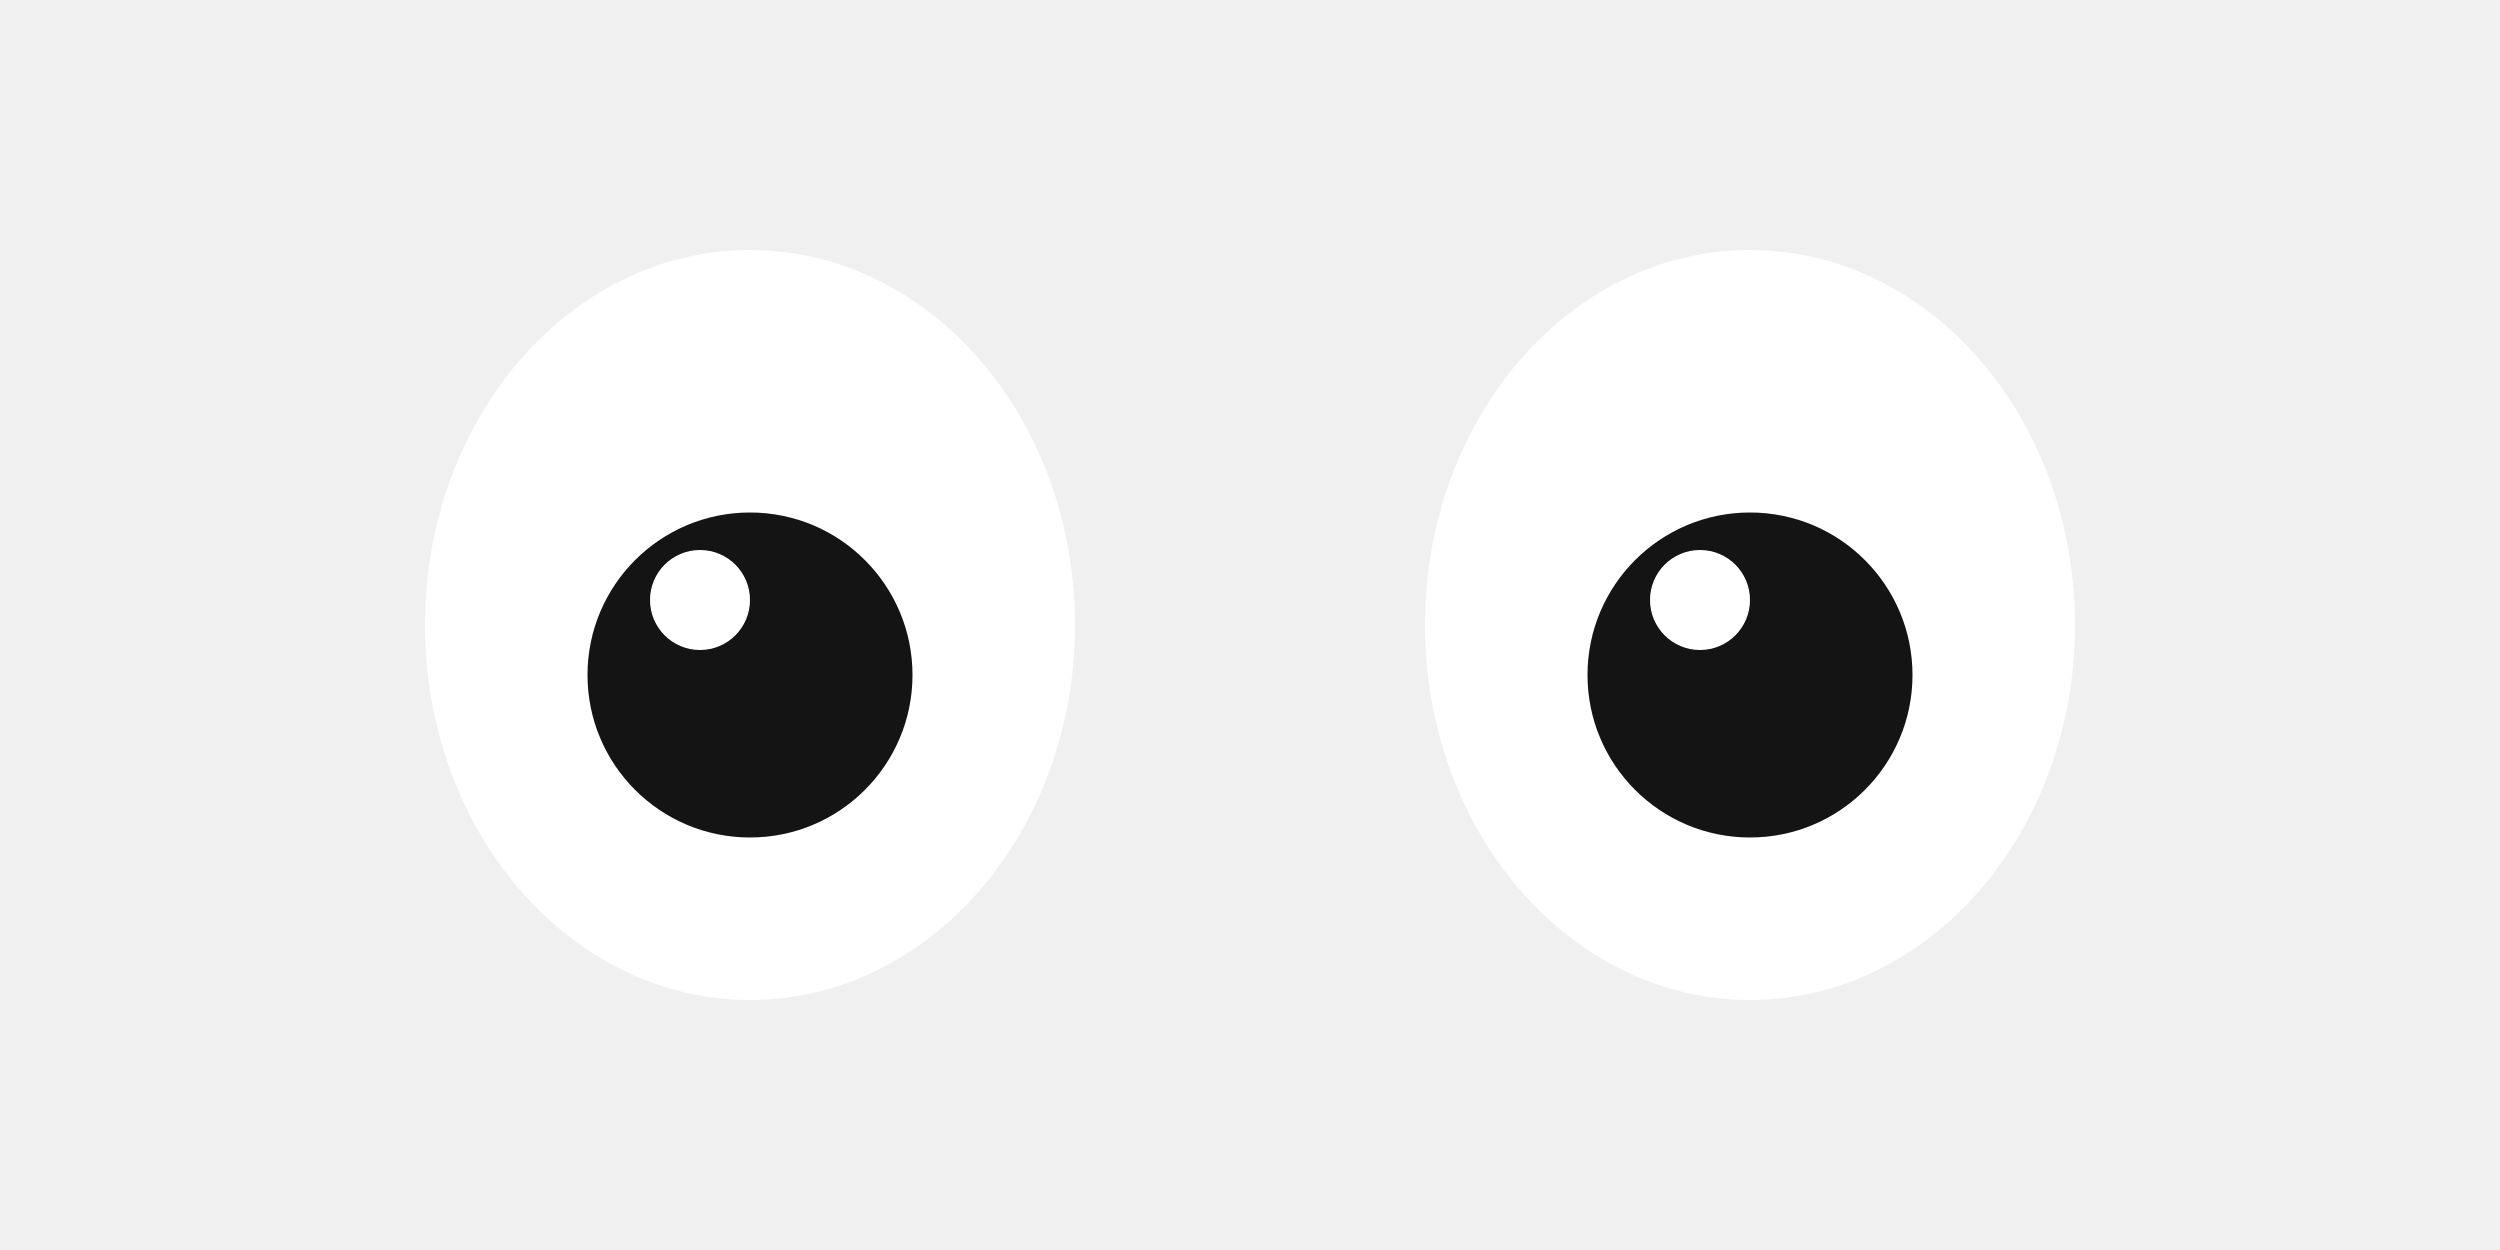
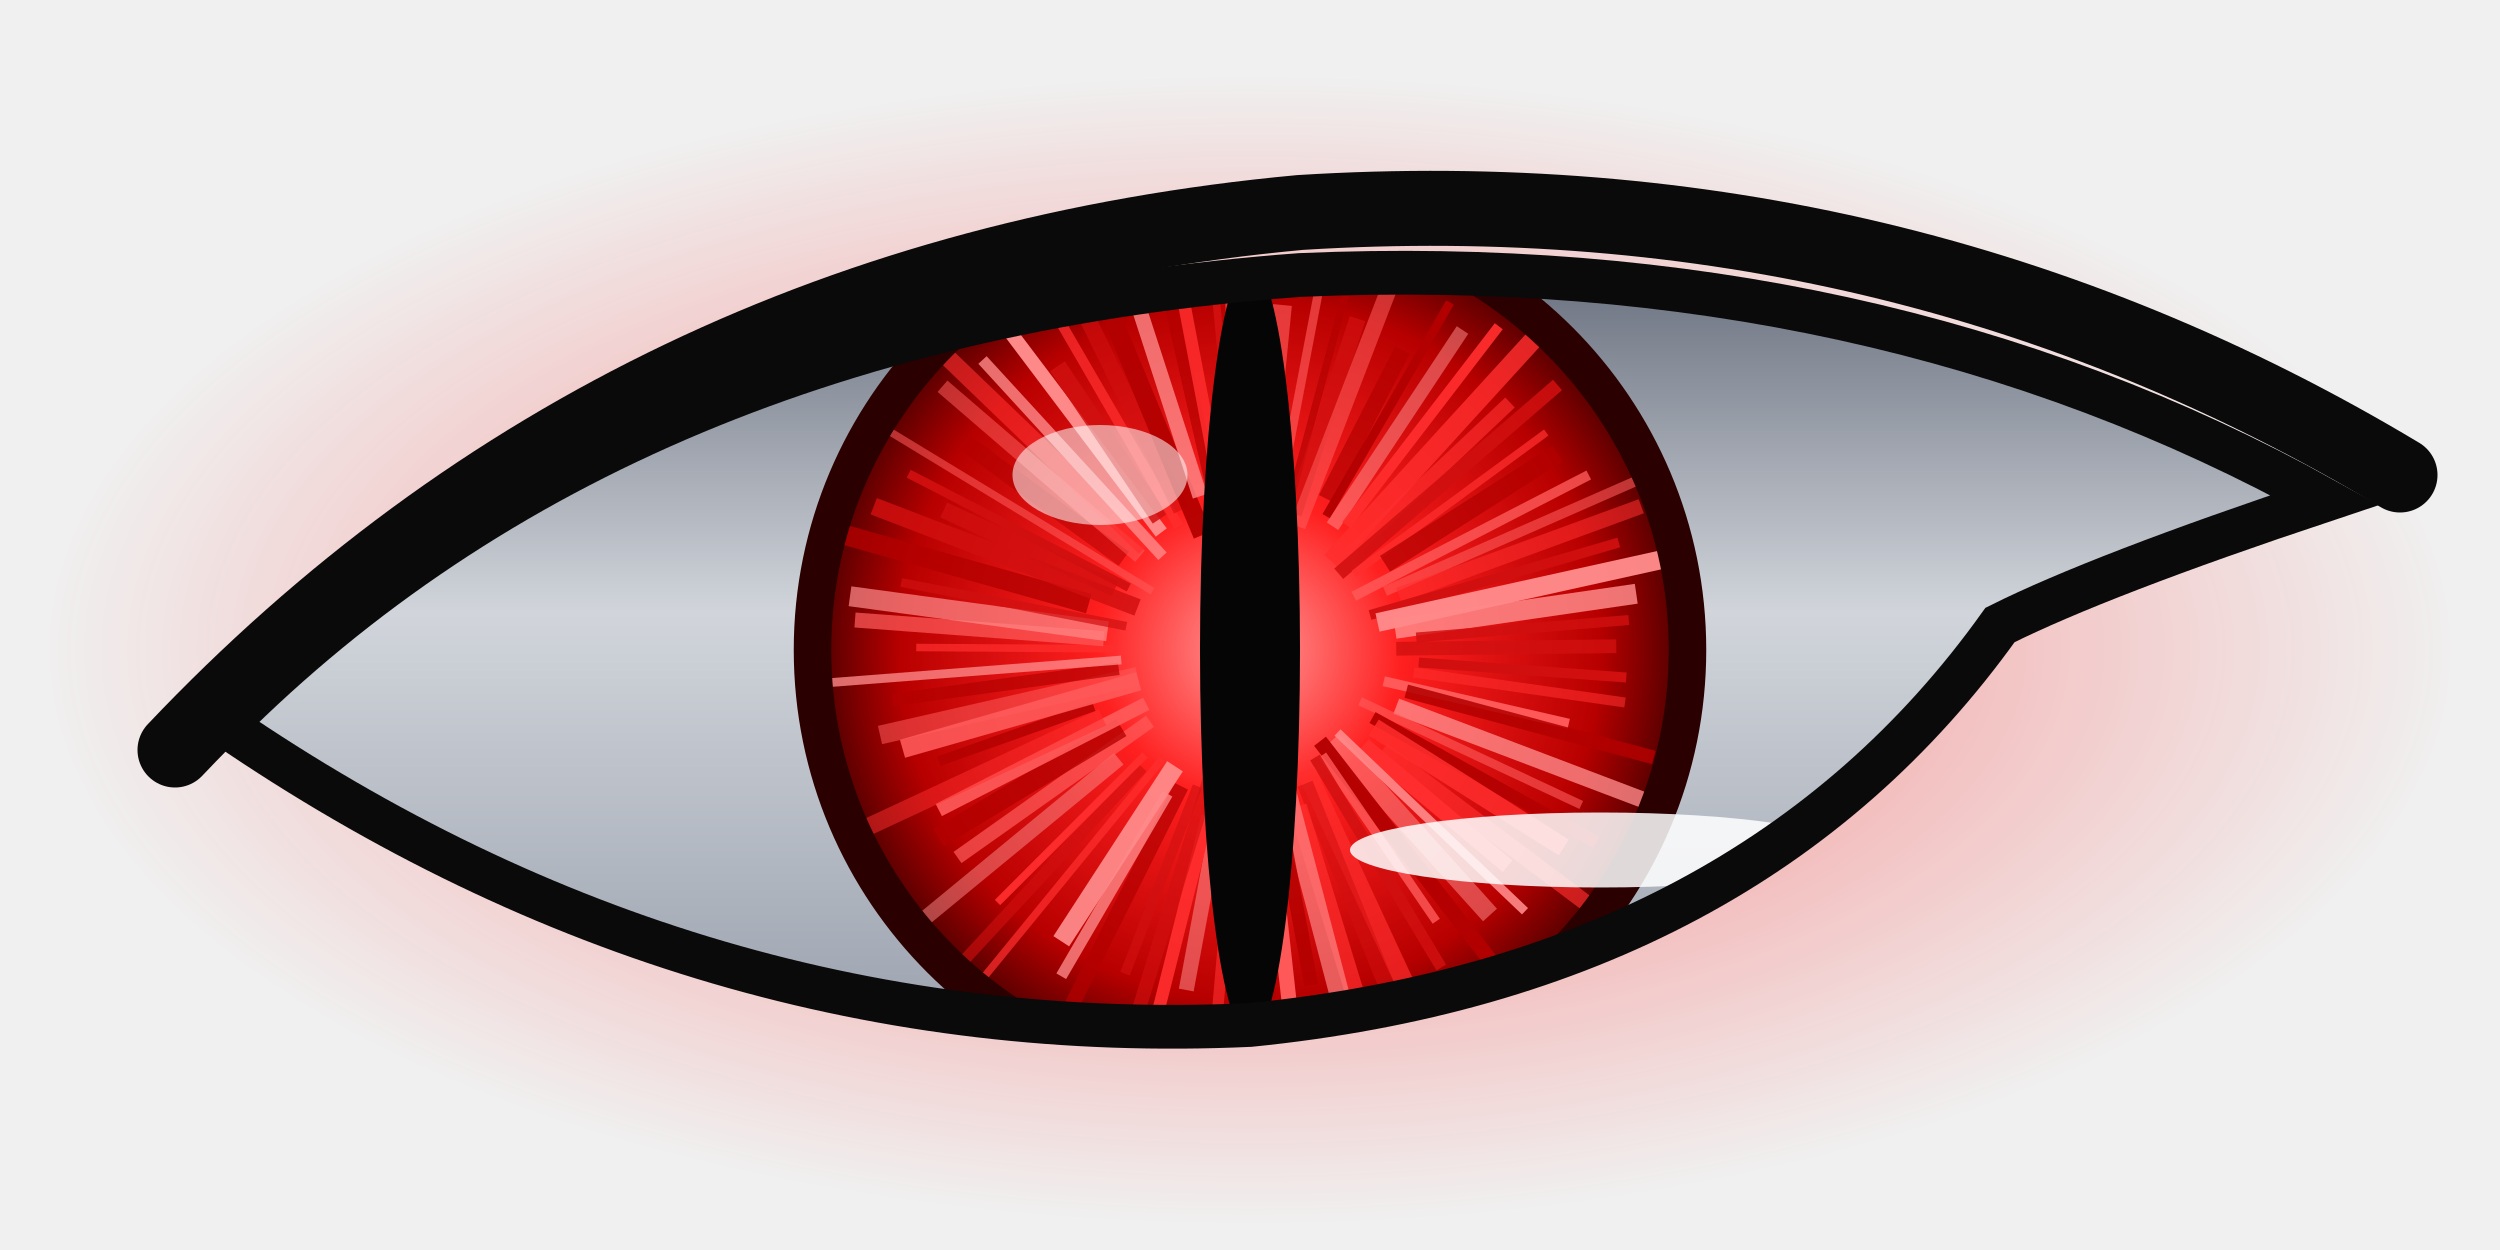
- <svg xmlns="http://www.w3.org/2000/svg" viewBox="0 0 100 50">
-   <g>
-     <ellipse cx="30" cy="25" rx="13" ry="15" fill="#fff" />
-     <ellipse cx="70" cy="25" rx="13" ry="15" fill="#fff" />
+ <svg xmlns="http://www.w3.org/2000/svg" viewBox="0 0 200 100">
+   <defs>
+     <linearGradient id="sc" x1="0" y1="0" x2="0" y2="1">
+       <stop offset="0" stop-color="#6b7280" />
+       <stop offset=".45" stop-color="#d1d5db" />
+       <stop offset="1" stop-color="#9ca3af" />
+     </linearGradient>
+     <radialGradient id="ir" cx=".5" cy=".5" r=".5">
+       <stop offset="0" stop-color="#ff9a9a" />
+       <stop offset=".35" stop-color="#ff1f1f" />
+       <stop offset=".8" stop-color="#b80000" />
+       <stop offset="1" stop-color="#4a0000" />
+     </radialGradient>
+     <radialGradient id="gl">
+       <stop offset="0" stop-color="#ff2020" stop-opacity=".55" />
+       <stop offset="1" stop-color="#ff2020" stop-opacity="0" />
+     </radialGradient>
+     <clipPath id="c">
+       <path d="M18 58 Q50 26 104 22 Q150 20 186 40 Q168 46 160 50 Q140 78 100 82 Q56 84 18 58Z" />
+     </clipPath>
+   </defs>
+   <ellipse cx="100" cy="52" rx="96" ry="46" fill="url(#gl)" />
+   <path d="M18 58 Q50 26 104 22 Q150 20 186 40 Q168 46 160 50 Q140 78 100 82 Q56 84 18 58Z" fill="url(#sc)" />
+   <g clip-path="url(#c)">
    <g>
-       <circle cx="30" cy="27" r="6.5" fill="#141414" />
-       <circle cx="70" cy="27" r="6.5" fill="#141414" />
-       <circle cx="28" cy="24" r="2" fill="#fff" />
-       <circle cx="68" cy="24" r="2" fill="#fff" />
-       <animateTransform attributeName="transform" type="translate" values="0 0;-5 0;-5 0;5 1;5 1;0 0" keyTimes="0;.2;.4;.6;.85;1" dur="2.4s" repeatCount="indefinite" />
+       <animateTransform attributeName="transform" type="translate" values="0 0;-22 2;-22 2;18 -2;18 -2;0 0" keyTimes="0;.15;.4;.55;.8;1" dur="3.2s" repeatCount="indefinite" />
+       <circle cx="100" cy="52" r="35" fill="url(#ir)" />
+       <line x1="111.7" y1="51.9" x2="129.3" y2="51.7" stroke="#d10f0f" stroke-width="1.1" opacity="0.79" />
+       <line x1="113.5" y1="53.0" x2="130.1" y2="54.2" stroke="#d10f0f" stroke-width="0.8" opacity="1.00" />
+       <line x1="113.1" y1="53.8" x2="130.0" y2="56.2" stroke="#ff2d2d" stroke-width="0.8" opacity="0.58" />
+       <line x1="110.7" y1="54.5" x2="125.5" y2="57.9" stroke="#ff5a5a" stroke-width="0.8" opacity="0.98" />
+       <line x1="112.5" y1="55.3" x2="132.3" y2="60.6" stroke="#b30000" stroke-width="1.1" opacity="0.86" />
+       <line x1="111.7" y1="56.5" x2="132.0" y2="64.2" stroke="#ff8a8a" stroke-width="1.3" opacity="0.79" />
+       <line x1="108.8" y1="56.1" x2="126.5" y2="64.4" stroke="#ff5a5a" stroke-width="0.7" opacity="0.61" />
+       <line x1="109.8" y1="57.4" x2="127.7" y2="67.4" stroke="#b30000" stroke-width="1.0" opacity="0.92" />
+       <line x1="109.9" y1="58.2" x2="125.1" y2="67.8" stroke="#ff2d2d" stroke-width="1.5" opacity="0.84" />
+       <line x1="110.6" y1="60.0" x2="127.9" y2="73.0" stroke="#ff2d2d" stroke-width="1.3" opacity="0.66" />
+       <line x1="109.1" y1="59.6" x2="120.6" y2="69.3" stroke="#ff2d2d" stroke-width="1.2" opacity="0.99" />
+       <line x1="107.0" y1="58.6" x2="122.0" y2="72.9" stroke="#ff8a8a" stroke-width="0.7" opacity="0.90" />
+       <line x1="106.6" y1="59.2" x2="119.2" y2="73.2" stroke="#ff8a8a" stroke-width="1.5" opacity="0.52" />
+       <line x1="105.6" y1="59.3" x2="119.9" y2="77.7" stroke="#b30000" stroke-width="1.2" opacity="0.96" />
+       <line x1="105.8" y1="60.4" x2="114.9" y2="73.7" stroke="#ff5a5a" stroke-width="0.7" opacity="0.80" />
+       <line x1="105.2" y1="60.6" x2="115.3" y2="77.4" stroke="#d10f0f" stroke-width="0.9" opacity="0.84" />
+       <line x1="104.5" y1="61.7" x2="112.3" y2="78.5" stroke="#ff2d2d" stroke-width="1.5" opacity="0.69" />
+       <line x1="104.4" y1="62.7" x2="112.0" y2="81.5" stroke="#d10f0f" stroke-width="1.3" opacity="0.55" />
+       <line x1="103.8" y1="64.5" x2="108.3" y2="79.2" stroke="#ff2d2d" stroke-width="1.5" opacity="0.72" />
+       <line x1="102.6" y1="62.2" x2="107.3" y2="80.1" stroke="#ff8a8a" stroke-width="1.6" opacity="0.66" />
+       <line x1="102.1" y1="63.8" x2="104.9" y2="78.8" stroke="#b30000" stroke-width="1.1" opacity="0.84" />
+       <line x1="101.4" y1="64.5" x2="103.6" y2="84.4" stroke="#ff5a5a" stroke-width="1.2" opacity="0.98" />
+       <line x1="100.6" y1="62.8" x2="101.7" y2="83.6" stroke="#b30000" stroke-width="1.2" opacity="0.66" />
+       <line x1="99.7" y1="62.6" x2="99.1" y2="81.3" stroke="#d10f0f" stroke-width="0.9" opacity="0.89" />
+       <line x1="98.8" y1="65.0" x2="96.9" y2="86.6" stroke="#ff2d2d" stroke-width="0.9" opacity="0.61" />
+       <line x1="98.1" y1="62.0" x2="94.9" y2="79.2" stroke="#ff8a8a" stroke-width="1.2" opacity="0.55" />
+       <line x1="96.6" y1="65.3" x2="92.1" y2="83.1" stroke="#ff2d2d" stroke-width="1.0" opacity="0.93" />
+       <line x1="96.8" y1="62.2" x2="90.6" y2="82.4" stroke="#d10f0f" stroke-width="1.1" opacity="0.61" />
+       <line x1="95.8" y1="62.9" x2="90.0" y2="77.9" stroke="#d10f0f" stroke-width="0.8" opacity="0.64" />
+       <line x1="94.5" y1="62.9" x2="85.1" y2="81.7" stroke="#b30000" stroke-width="1.2" opacity="0.71" />
+       <line x1="93.4" y1="63.5" x2="84.9" y2="78.1" stroke="#ff8a8a" stroke-width="0.9" opacity="0.78" />
+       <line x1="94.0" y1="61.3" x2="84.9" y2="75.3" stroke="#ff8a8a" stroke-width="1.5" opacity="0.94" />
+       <line x1="93.0" y1="60.7" x2="78.2" y2="78.8" stroke="#ff2d2d" stroke-width="0.6" opacity="0.73" />
+       <line x1="91.4" y1="61.4" x2="76.5" y2="77.5" stroke="#d10f0f" stroke-width="0.9" opacity="0.61" />
+       <line x1="91.6" y1="60.4" x2="79.8" y2="72.2" stroke="#ff2d2d" stroke-width="0.6" opacity="0.95" />
+       <line x1="89.5" y1="60.7" x2="73.7" y2="73.7" stroke="#ff8a8a" stroke-width="1.2" opacity="0.51" />
+       <line x1="92.0" y1="57.7" x2="76.6" y2="68.6" stroke="#ff5a5a" stroke-width="1.1" opacity="0.71" />
+       <line x1="89.7" y1="58.2" x2="75.1" y2="67.0" stroke="#b30000" stroke-width="1.6" opacity="0.77" />
+       <line x1="91.7" y1="56.3" x2="75.1" y2="64.8" stroke="#ff5a5a" stroke-width="1.1" opacity="0.91" />
+       <line x1="88.2" y1="57.4" x2="68.9" y2="66.4" stroke="#ff2d2d" stroke-width="1.4" opacity="0.50" />
+       <line x1="87.5" y1="56.5" x2="75.1" y2="60.9" stroke="#b30000" stroke-width="0.8" opacity="0.81" />
+       <line x1="91.1" y1="54.5" x2="72.2" y2="59.9" stroke="#ff5a5a" stroke-width="1.5" opacity="0.89" />
+       <line x1="91.0" y1="54.1" x2="70.4" y2="58.8" stroke="#ff5a5a" stroke-width="1.5" opacity="0.54" />
+       <line x1="89.5" y1="53.5" x2="71.4" y2="56.0" stroke="#b30000" stroke-width="1.0" opacity="0.69" />
+       <line x1="89.7" y1="52.8" x2="65.2" y2="54.7" stroke="#ff8a8a" stroke-width="0.7" opacity="0.78" />
+       <line x1="89.1" y1="51.9" x2="73.3" y2="51.8" stroke="#ff2d2d" stroke-width="0.6" opacity="0.73" />
+       <line x1="88.3" y1="51.1" x2="68.4" y2="49.6" stroke="#ff5a5a" stroke-width="1.2" opacity="0.72" />
+       <line x1="88.6" y1="50.5" x2="68.0" y2="47.7" stroke="#ff8a8a" stroke-width="1.6" opacity="0.71" />
+       <line x1="90.1" y1="50.1" x2="72.1" y2="46.6" stroke="#d10f0f" stroke-width="0.7" opacity="0.71" />
+       <line x1="87.1" y1="48.3" x2="66.9" y2="42.6" stroke="#b30000" stroke-width="1.6" opacity="0.78" />
+       <line x1="91.0" y1="48.6" x2="69.9" y2="40.5" stroke="#d10f0f" stroke-width="1.4" opacity="0.83" />
+       <line x1="89.2" y1="47.1" x2="75.5" y2="40.8" stroke="#d10f0f" stroke-width="1.3" opacity="0.74" />
+       <line x1="90.3" y1="47.0" x2="72.7" y2="37.9" stroke="#d10f0f" stroke-width="0.7" opacity="0.94" />
+       <line x1="92.2" y1="47.3" x2="71.3" y2="34.6" stroke="#ff5a5a" stroke-width="0.6" opacity="0.56" />
+       <line x1="89.9" y1="44.7" x2="76.9" y2="35.2" stroke="#b30000" stroke-width="1.4" opacity="0.52" />
+       <line x1="91.2" y1="44.5" x2="75.4" y2="30.9" stroke="#ff5a5a" stroke-width="1.2" opacity="0.55" />
+       <line x1="91.6" y1="43.8" x2="75.7" y2="28.5" stroke="#ff2d2d" stroke-width="1.4" opacity="0.62" />
+       <line x1="93.0" y1="44.5" x2="78.6" y2="28.8" stroke="#ff8a8a" stroke-width="0.9" opacity="0.80" />
+       <line x1="92.9" y1="42.6" x2="79.1" y2="24.3" stroke="#ff8a8a" stroke-width="1.1" opacity="0.99" />
+       <line x1="92.8" y1="41.5" x2="84.6" y2="29.3" stroke="#d10f0f" stroke-width="1.4" opacity="0.84" />
+       <line x1="94.3" y1="42.1" x2="84.1" y2="24.5" stroke="#ff2d2d" stroke-width="0.8" opacity="0.75" />
+       <line x1="94.5" y1="40.8" x2="84.8" y2="21.0" stroke="#d10f0f" stroke-width="1.3" opacity="0.59" />
+       <line x1="96.2" y1="42.8" x2="88.0" y2="23.1" stroke="#b30000" stroke-width="1.5" opacity="0.93" />
+       <line x1="96.0" y1="39.7" x2="90.1" y2="21.5" stroke="#ff8a8a" stroke-width="1.2" opacity="0.79" />
+       <line x1="97.0" y1="38.9" x2="93.6" y2="24.0" stroke="#b30000" stroke-width="1.1" opacity="0.69" />
+       <line x1="98.0" y1="41.4" x2="94.6" y2="23.6" stroke="#ff2d2d" stroke-width="1.0" opacity="0.85" />
+       <line x1="99.0" y1="42.0" x2="97.0" y2="20.9" stroke="#d10f0f" stroke-width="0.6" opacity="1.00" />
+       <line x1="99.3" y1="38.3" x2="98.3" y2="19.0" stroke="#ff5a5a" stroke-width="1.1" opacity="0.61" />
+       <line x1="100.3" y1="39.4" x2="100.8" y2="19.9" stroke="#ff2d2d" stroke-width="1.5" opacity="0.62" />
+       <line x1="100.9" y1="41.8" x2="102.6" y2="24.4" stroke="#ff5a5a" stroke-width="1.5" opacity="0.63" />
+       <line x1="102.0" y1="41.6" x2="105.6" y2="22.7" stroke="#ff5a5a" stroke-width="0.7" opacity="0.63" />
+       <line x1="102.4" y1="43.1" x2="107.8" y2="22.9" stroke="#b30000" stroke-width="0.6" opacity="0.67" />
+       <line x1="103.5" y1="41.1" x2="108.6" y2="25.5" stroke="#d10f0f" stroke-width="1.3" opacity="0.74" />
+       <line x1="103.8" y1="42.1" x2="112.2" y2="20.3" stroke="#ff5a5a" stroke-width="1.3" opacity="0.56" />
+       <line x1="106.1" y1="39.9" x2="112.2" y2="28.0" stroke="#b30000" stroke-width="1.3" opacity="0.68" />
+       <line x1="106.1" y1="41.3" x2="116.0" y2="24.2" stroke="#b30000" stroke-width="0.7" opacity="0.97" />
+       <line x1="106.6" y1="42.1" x2="117.0" y2="26.4" stroke="#ff8a8a" stroke-width="1.1" opacity="0.53" />
+       <line x1="107.7" y1="42.0" x2="119.9" y2="26.1" stroke="#ff2d2d" stroke-width="0.8" opacity="0.94" />
+       <line x1="106.5" y1="44.9" x2="123.2" y2="26.6" stroke="#ff2d2d" stroke-width="1.5" opacity="0.82" />
+       <line x1="108.0" y1="44.3" x2="120.8" y2="32.2" stroke="#ff2d2d" stroke-width="1.1" opacity="0.66" />
+       <line x1="107.1" y1="45.9" x2="124.6" y2="30.8" stroke="#d10f0f" stroke-width="1.1" opacity="0.87" />
+       <line x1="108.3" y1="45.9" x2="123.7" y2="34.6" stroke="#ff2d2d" stroke-width="0.6" opacity="0.75" />
+       <line x1="110.8" y1="45.1" x2="124.6" y2="36.3" stroke="#b30000" stroke-width="1.5" opacity="0.72" />
+       <line x1="108.3" y1="47.7" x2="127.1" y2="38.0" stroke="#ff5a5a" stroke-width="0.8" opacity="0.80" />
+       <line x1="110.8" y1="47.3" x2="131.3" y2="38.3" stroke="#ff5a5a" stroke-width="0.8" opacity="0.59" />
+       <line x1="111.9" y1="47.6" x2="131.3" y2="40.5" stroke="#ff2d2d" stroke-width="1.2" opacity="0.57" />
+       <line x1="109.6" y1="49.2" x2="129.5" y2="43.4" stroke="#d10f0f" stroke-width="0.8" opacity="0.93" />
+       <line x1="110.2" y1="49.8" x2="132.8" y2="44.8" stroke="#ff8a8a" stroke-width="1.5" opacity="0.97" />
+       <line x1="111.6" y1="50.3" x2="130.9" y2="47.5" stroke="#ff8a8a" stroke-width="1.6" opacity="0.84" />
+       <line x1="113.3" y1="51.0" x2="130.3" y2="49.6" stroke="#d10f0f" stroke-width="0.8" opacity="0.82" />
+       <circle cx="100" cy="52" r="35" fill="none" stroke="#2a0000" stroke-width="3" />
+       <ellipse cx="100" cy="52" rx="4" ry="31" fill="#050505">
+         <animate attributeName="rx" values="4;2.2;2.2;8;4" keyTimes="0;.2;.5;.7;1" dur="3.2s" repeatCount="indefinite" />
+       </ellipse>
+       <ellipse cx="88" cy="38" rx="7" ry="4" fill="#fff" opacity=".55" />
    </g>
-     <rect x="10" y="0" width="80" height="0" fill="#141414">
-       <animate attributeName="height" values="0;0;30;0;0;30;0" keyTimes="0;.42;.47;.52;.86;.9;.94" dur="2.4s" repeatCount="indefinite" />
+     <path d="M18 58 Q50 26 104 22 Q150 20 186 40 L186 30 Q140 12 100 14 Q48 18 18 58Z" fill="#000" opacity=".55" />
+     <ellipse cx="128" cy="68" rx="20" ry="3" fill="#fff" opacity=".85" />
+     <circle cx="158" cy="66" r="2.2" fill="#fff" />
+     <rect x="0" y="0" width="200" height="0" fill="#141414">
+       <animate attributeName="height" values="0;0;90;0;0" keyTimes="0;.86;.91;.96;1" dur="3.2s" repeatCount="indefinite" />
    </rect>
  </g>
+   <path d="M18 58 Q50 26 104 22 Q150 20 186 40 Q168 46 160 50 Q140 78 100 82 Q56 84 18 58Z" fill="none" stroke="#0a0a0a" stroke-width="3.5" />
+   <path d="M14 60 Q50 22 104 17 Q152 14 192 38" fill="none" stroke="#0a0a0a" stroke-width="6" stroke-linecap="round" />
</svg>
